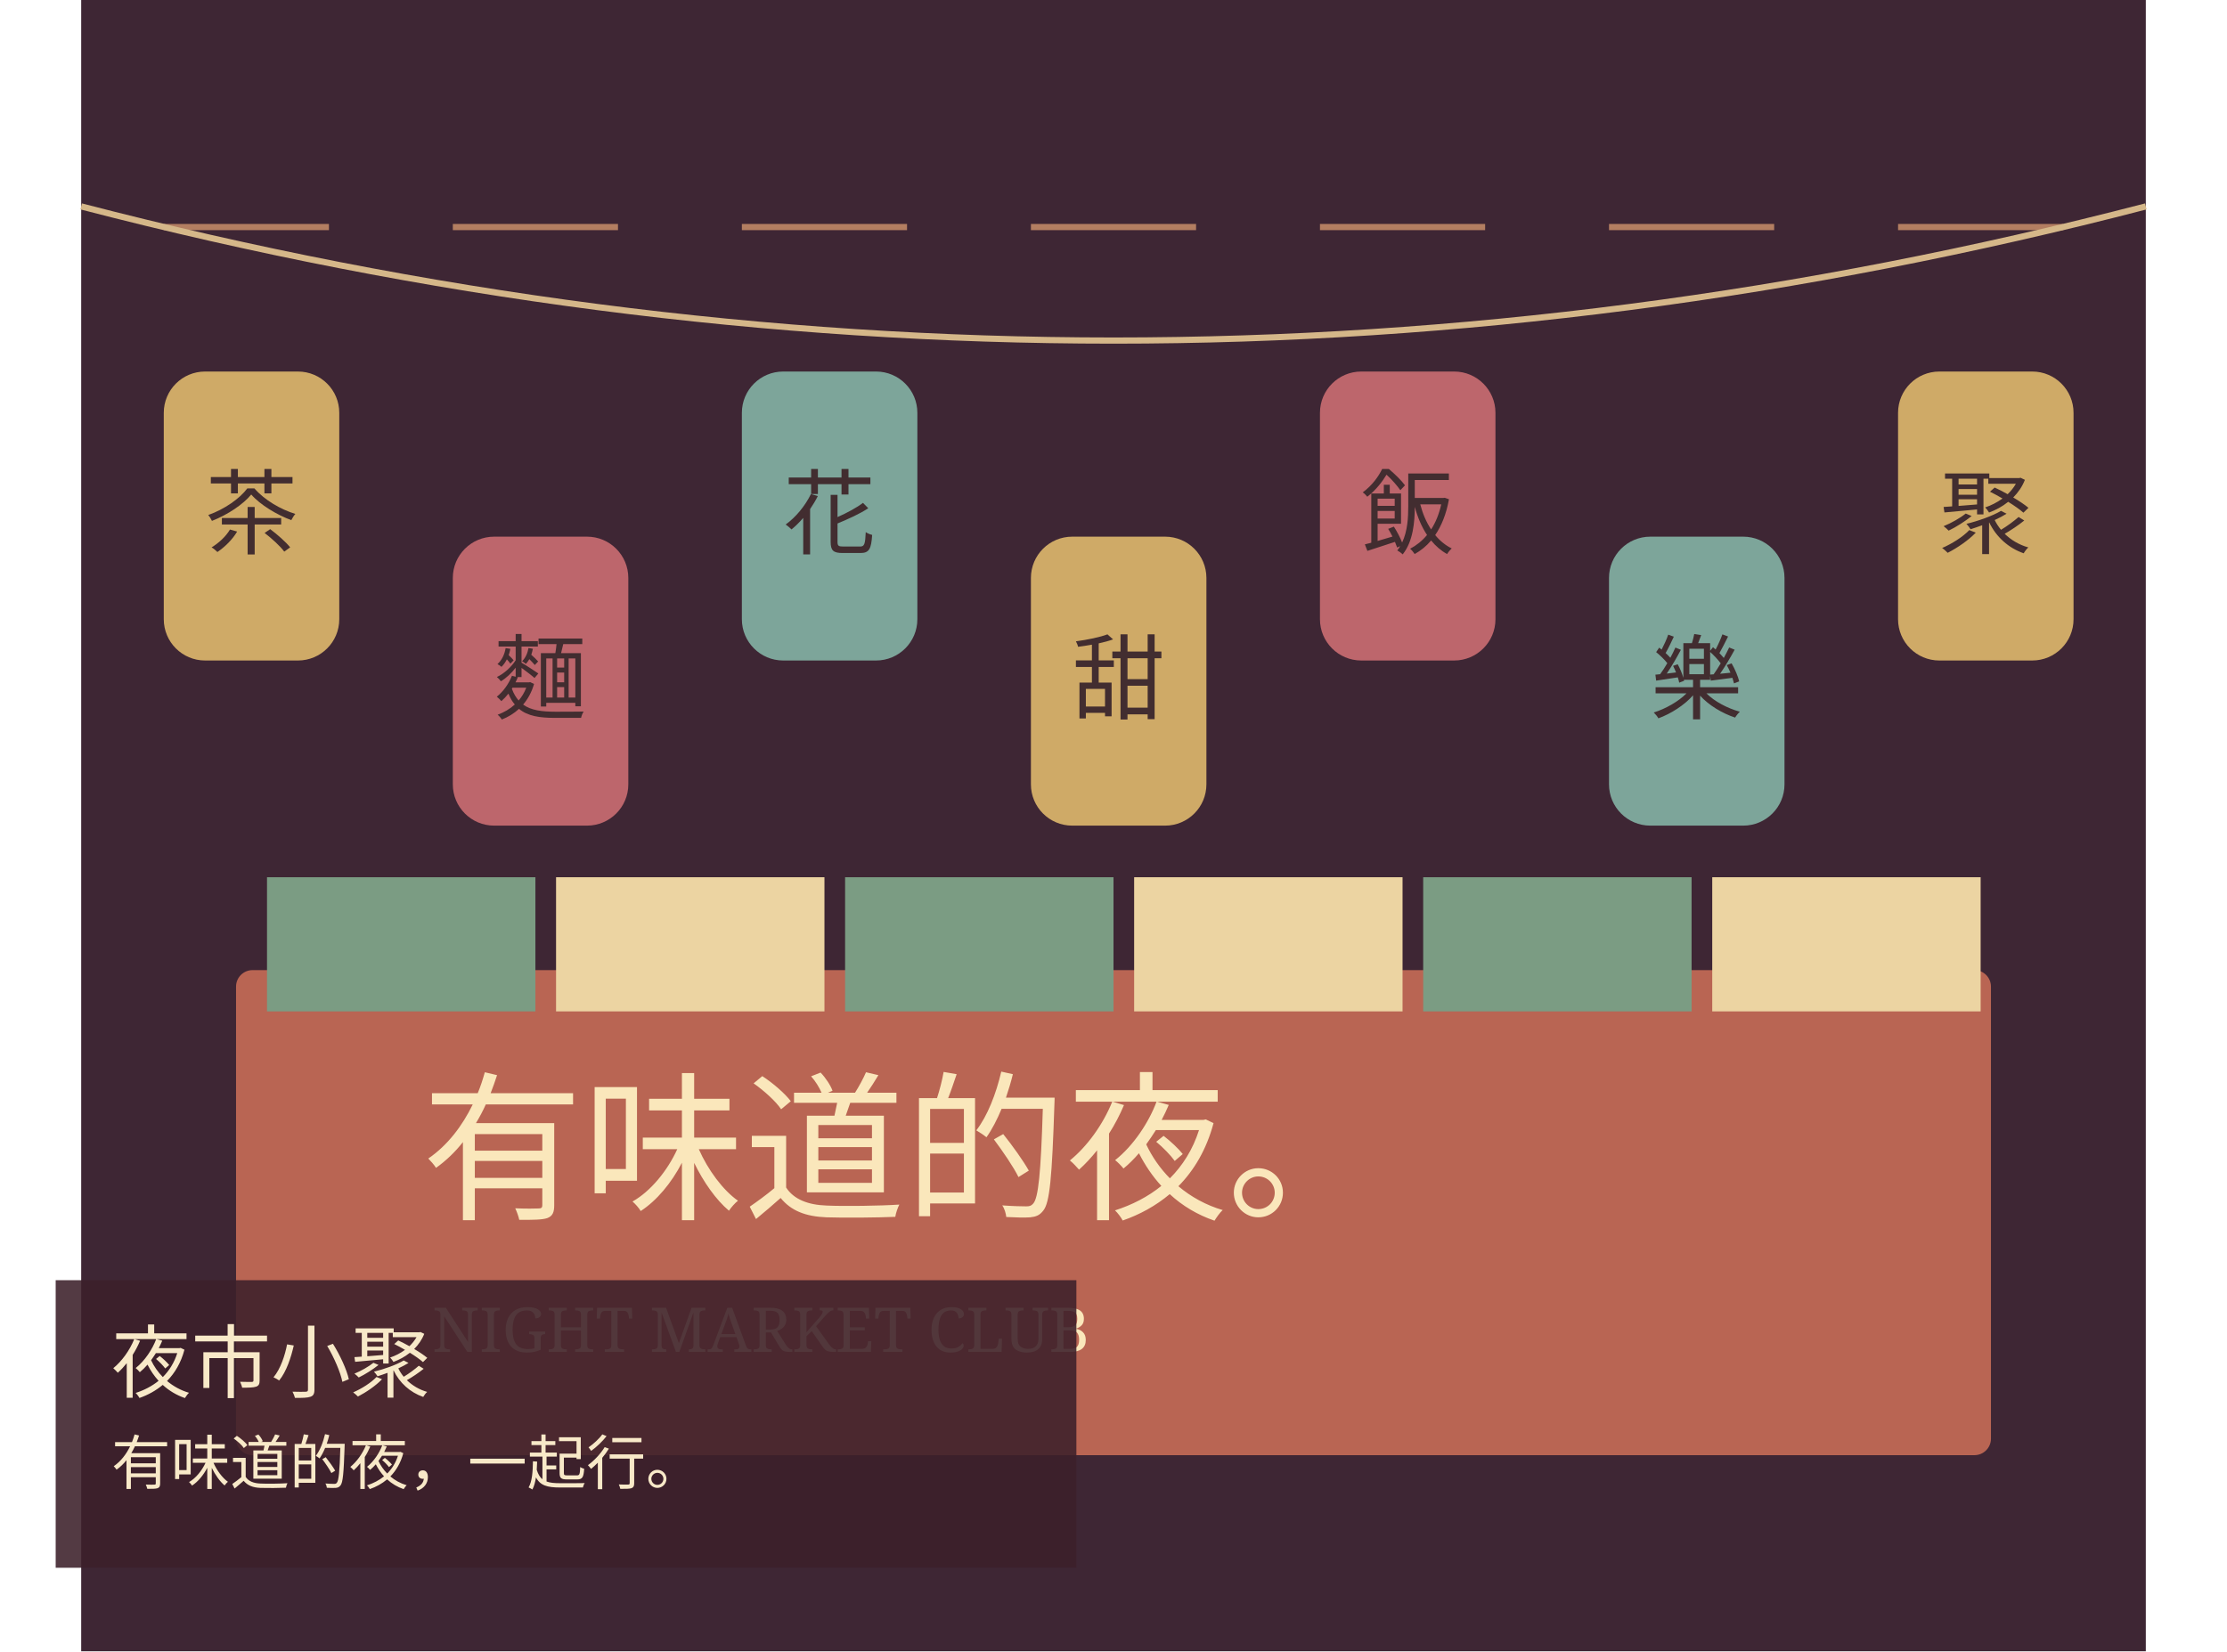
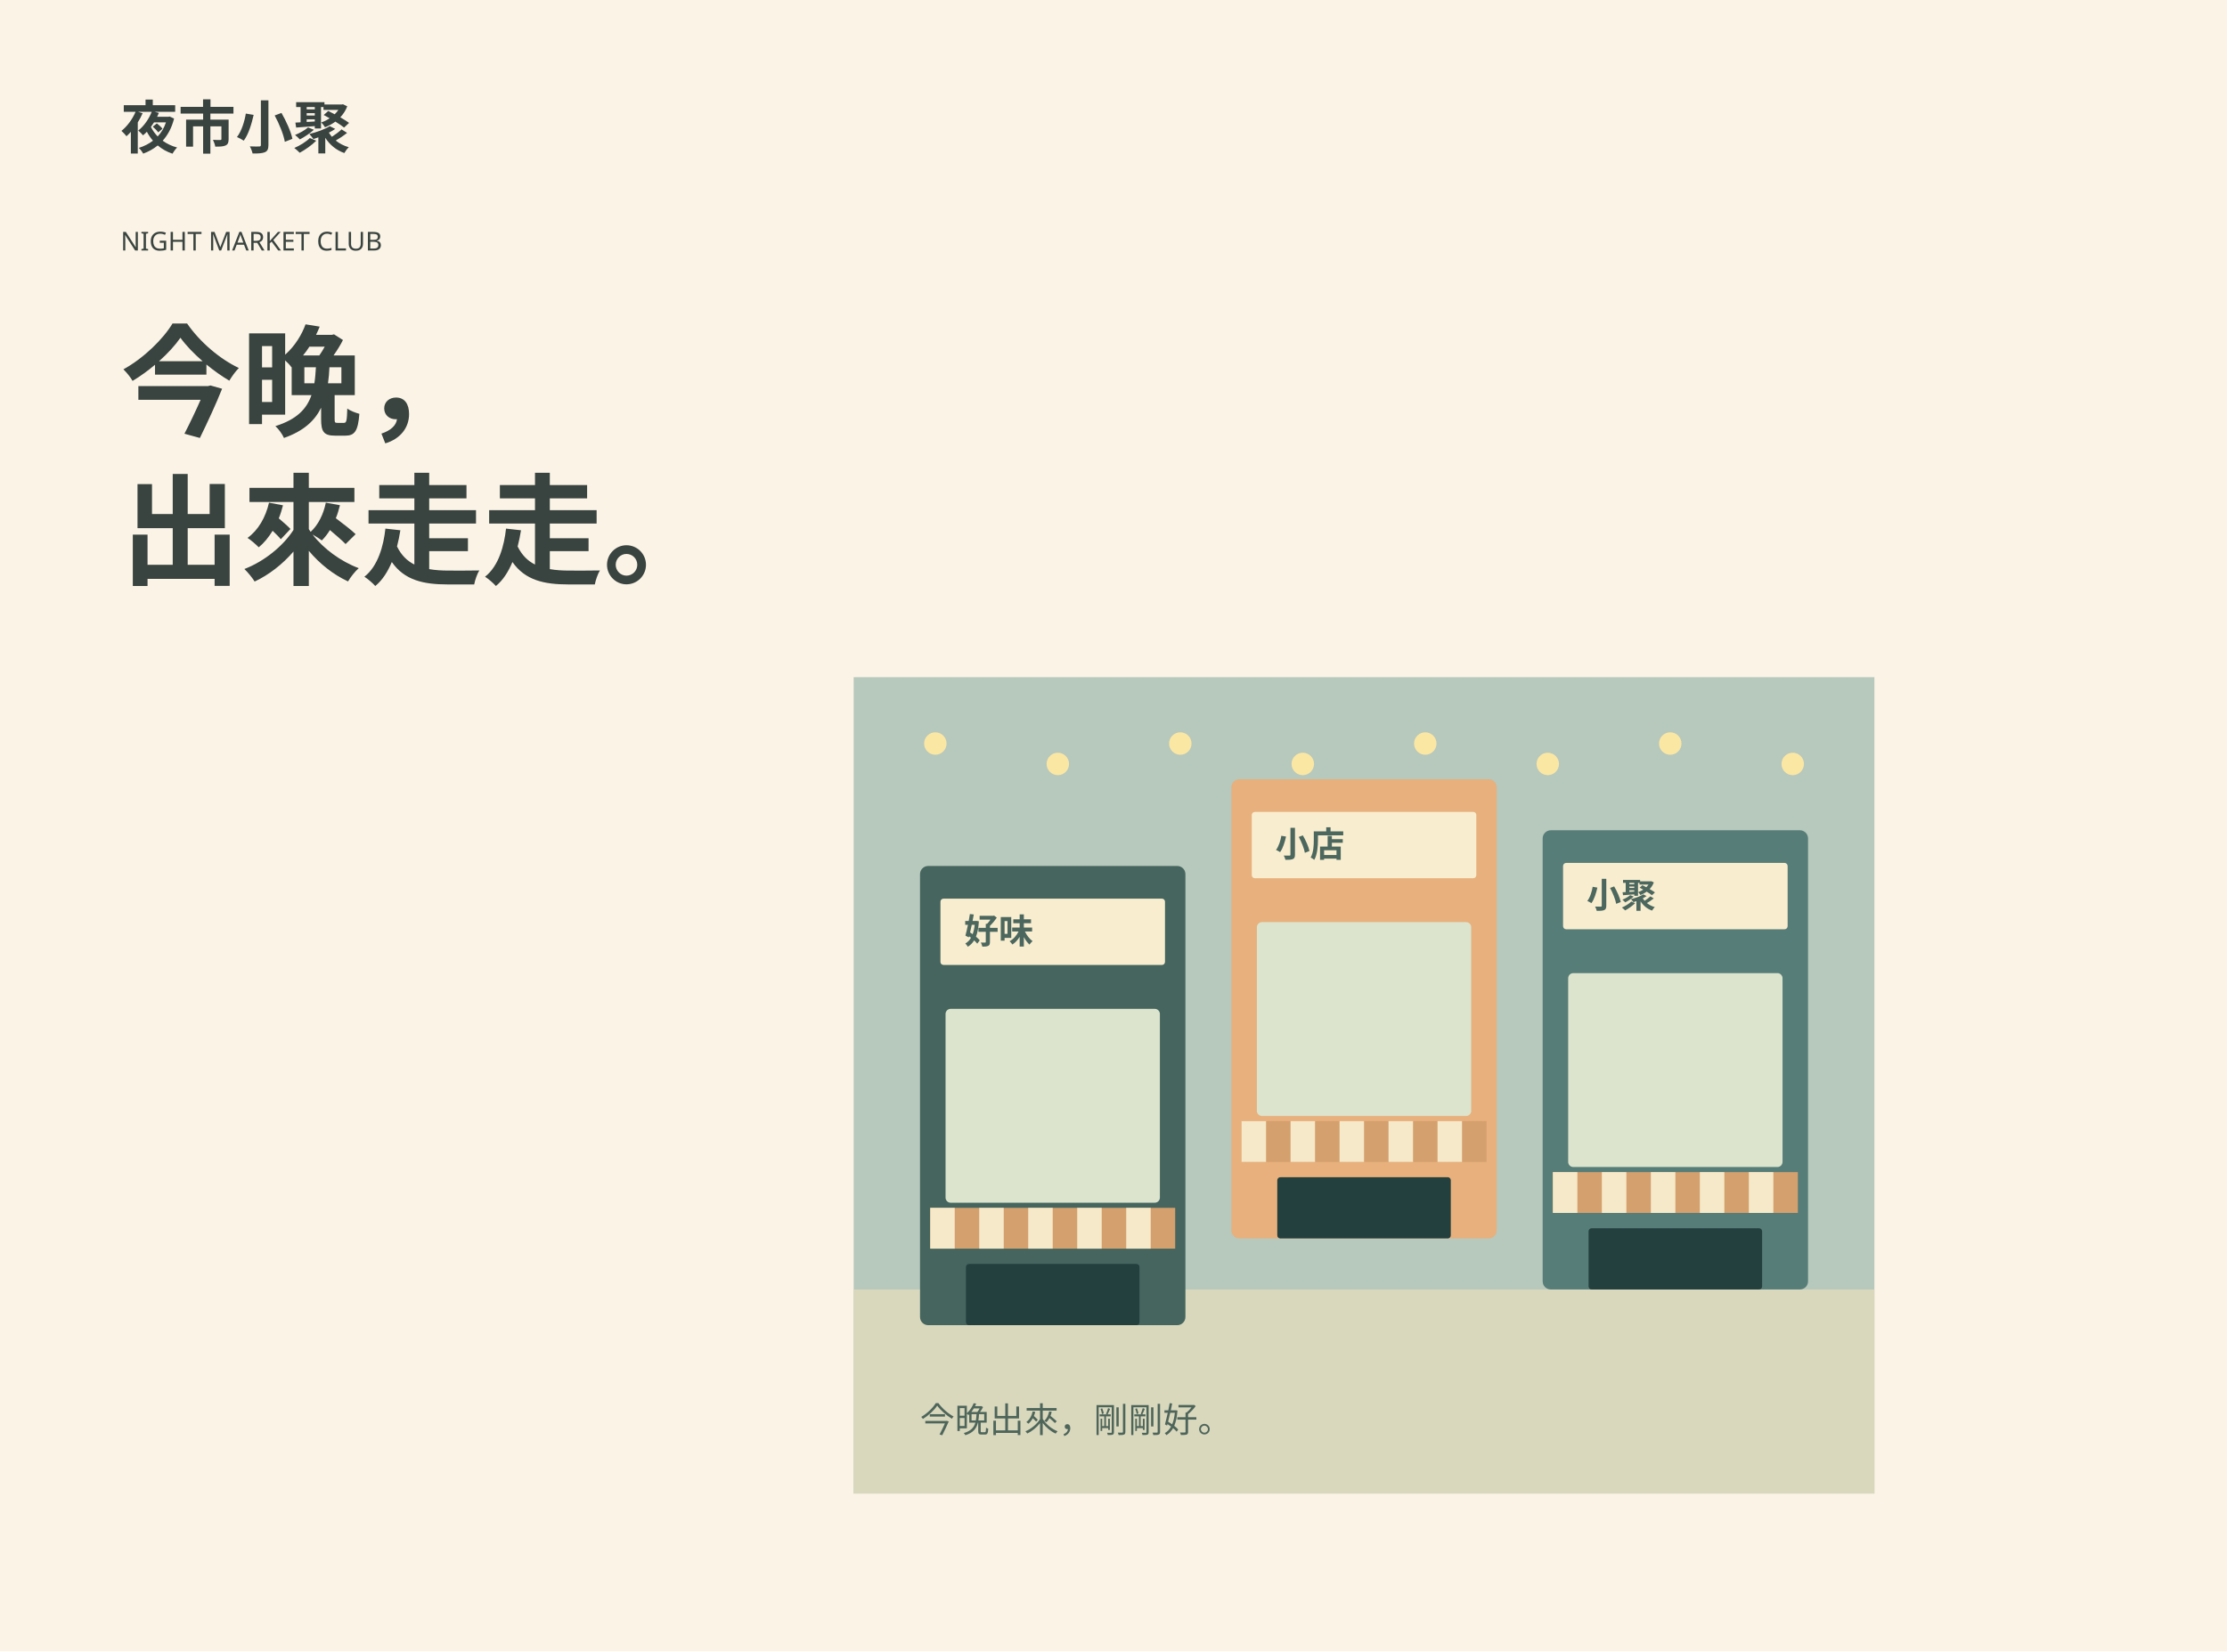
<svg xmlns="http://www.w3.org/2000/svg" viewBox="0 0 1200 890">
-   <svg x="0" y="0" width="1200" height="890" viewBox="0 0 1000 800">
-     <rect x="0" y="0" width="1000" height="800" fill="#3e2634" rx="0" />
-     <path d="M40 110L120 110" stroke="#b37e61" stroke-width="3" />
-     <rect x="40" y="180" width="85" height="140" fill="#cfaa67" rx="20" />
-     <text x="60" y="265" font-family="Noto Serif TC,serif" font-size="45" fill="#422d30">茶</text>
-     <path d="M180 110L260 110" stroke="#b37e61" stroke-width="3" />
-     <rect x="180" y="260" width="85" height="140" fill="#bd666c" rx="20" />
-     <text x="200" y="345" font-family="Noto Serif TC,serif" font-size="45" fill="#422d30">麵</text>
-     <path d="M320 110L400 110" stroke="#b37e61" stroke-width="3" />
-     <rect x="320" y="180" width="85" height="140" fill="#7da59a" rx="20" />
-     <text x="340" y="265" font-family="Noto Serif TC,serif" font-size="45" fill="#422d30">花</text>
-     <path d="M460 110L540 110" stroke="#b37e61" stroke-width="3" />
-     <rect x="460" y="260" width="85" height="140" fill="#cfaa67" rx="20" />
-     <text x="480" y="345" font-family="Noto Serif TC,serif" font-size="45" fill="#422d30">甜</text>
-     <path d="M600 110L680 110" stroke="#b37e61" stroke-width="3" />
-     <rect x="600" y="180" width="85" height="140" fill="#bd666c" rx="20" />
-     <text x="620" y="265" font-family="Noto Serif TC,serif" font-size="45" fill="#422d30">飯</text>
-     <path d="M740 110L820 110" stroke="#b37e61" stroke-width="3" />
-     <rect x="740" y="260" width="85" height="140" fill="#7da59a" rx="20" />
-     <text x="760" y="345" font-family="Noto Serif TC,serif" font-size="45" fill="#422d30">樂</text>
-     <path d="M880 110L960 110" stroke="#b37e61" stroke-width="3" />
-     <rect x="880" y="180" width="85" height="140" fill="#cfaa67" rx="20" />
-     <text x="900" y="265" font-family="Noto Serif TC,serif" font-size="45" fill="#422d30">聚</text>
-     <path d="M0 100Q500 230 1000 100" fill="none" stroke="#d5b789" stroke-width="3" />
-     <rect x="75" y="470" width="850" height="235" fill="#b96553" rx="8" />
-     <rect x="90" y="425" width="130" height="65" fill="#7b9c83" rx="0" />
-     <rect x="230" y="425" width="130" height="65" fill="#ecd4a2" rx="0" />
-     <rect x="370" y="425" width="130" height="65" fill="#7b9c83" rx="0" />
-     <rect x="510" y="425" width="130" height="65" fill="#ecd4a2" rx="0" />
-     <rect x="650" y="425" width="130" height="65" fill="#7b9c83" rx="0" />
-     <rect x="790" y="425" width="130" height="65" fill="#ecd4a2" rx="0" />
-     <text x="165" y="585" font-family="Noto Serif TC,serif" font-size="78" fill="#fae7bb">有味道的夜。</text>
-     <text x="170" y="655" font-family="Noto Serif TC,serif" font-size="30" fill="#fae7bb">NIGHT MARKET CLUB</text>
+   <rect x="0" y="0" width="1200" height="890" fill="#faf3e6" rx="0" />
+   <text x="65" y="80" font-family="Noto Sans TC,Microsoft JhengHei,sans-serif" font-size="31" fill="#39433f" font-weight="600">夜市小聚</text>
+   <text x="65" y="135" font-family="Noto Sans TC,Microsoft JhengHei,sans-serif" font-size="14" fill="#39433f">NIGHT MARKET CLUB</text>
+   <text x="65" y="230" font-family="Noto Sans TC,Microsoft JhengHei,sans-serif" font-size="65" fill="#39433f" font-weight="600">今晚，</text>
+   <text x="65" y="310" font-family="Noto Sans TC,Microsoft JhengHei,sans-serif" font-size="65" fill="#39433f" font-weight="600">出來走走。</text>
+   <svg x="320" y="365" width="830" height="440" viewBox="0 0 1000 800">
+     <rect x="0" y="0" width="1000" height="800" fill="#b7c8bc" rx="0" />
+     <rect x="0" y="600" width="1000" height="200" fill="#d9d8bd" rx="0" />
+     <rect x="65" y="185" width="260" height="450" fill="#45655e" rx="8" />
+     <rect x="85" y="217" width="220" height="65" fill="#f8edcf" rx="3" />
+     <text x="108" y="261" font-family="Noto Sans TC,Microsoft JhengHei,sans-serif" font-size="34" fill="#4c675e" font-weight="600">好味</text>
+     <rect x="90" y="325" width="210" height="190" fill="#dce4cd" rx="5" />
+     <rect x="75" y="520" width="240" height="40" fill="#d4a06e" rx="0" />
+     <rect x="75" y="520" width="24" height="40" fill="#f6e9c9" rx="0" />
+     <rect x="123" y="520" width="24" height="40" fill="#f6e9c9" rx="0" />
+     <rect x="171" y="520" width="24" height="40" fill="#f6e9c9" rx="0" />
+     <rect x="219" y="520" width="24" height="40" fill="#f6e9c9" rx="0" />
+     <rect x="267" y="520" width="24" height="40" fill="#f6e9c9" rx="0" />
+     <rect x="110" y="575" width="170" height="60" fill="#233f3e" rx="3" />
+     <rect x="370" y="100" width="260" height="450" fill="#e7b07c" rx="8" />
+     <rect x="390" y="132" width="220" height="65" fill="#f8edcf" rx="3" />
+     <text x="413" y="176" font-family="Noto Sans TC,Microsoft JhengHei,sans-serif" font-size="34" fill="#4c675e" font-weight="600">小店</text>
+     <rect x="395" y="240" width="210" height="190" fill="#dce4cd" rx="5" />
+     <rect x="380" y="435" width="240" height="40" fill="#d4a06e" rx="0" />
+     <rect x="380" y="435" width="24" height="40" fill="#f6e9c9" rx="0" />
+     <rect x="428" y="435" width="24" height="40" fill="#f6e9c9" rx="0" />
+     <rect x="476" y="435" width="24" height="40" fill="#f6e9c9" rx="0" />
+     <rect x="524" y="435" width="24" height="40" fill="#f6e9c9" rx="0" />
+     <rect x="572" y="435" width="24" height="40" fill="#f6e9c9" rx="0" />
+     <rect x="415" y="490" width="170" height="60" fill="#233f3e" rx="3" />
+     <rect x="675" y="150" width="260" height="450" fill="#577d78" rx="8" />
+     <rect x="695" y="182" width="220" height="65" fill="#f8edcf" rx="3" />
+     <text x="718" y="226" font-family="Noto Sans TC,Microsoft JhengHei,sans-serif" font-size="34" fill="#4c675e" font-weight="600">小聚</text>
+     <rect x="700" y="290" width="210" height="190" fill="#dce4cd" rx="5" />
+     <rect x="685" y="485" width="240" height="40" fill="#d4a06e" rx="0" />
+     <rect x="685" y="485" width="24" height="40" fill="#f6e9c9" rx="0" />
+     <rect x="733" y="485" width="24" height="40" fill="#f6e9c9" rx="0" />
+     <rect x="781" y="485" width="24" height="40" fill="#f6e9c9" rx="0" />
+     <rect x="829" y="485" width="24" height="40" fill="#f6e9c9" rx="0" />
+     <rect x="877" y="485" width="24" height="40" fill="#f6e9c9" rx="0" />
+     <rect x="720" y="540" width="170" height="60" fill="#233f3e" rx="3" />
+     <circle cx="80" cy="65" r="11" fill="#fbe7a4" />
+     <circle cx="200" cy="85" r="11" fill="#fbe7a4" />
+     <circle cx="320" cy="65" r="11" fill="#fbe7a4" />
+     <circle cx="440" cy="85" r="11" fill="#fbe7a4" />
+     <circle cx="560" cy="65" r="11" fill="#fbe7a4" />
+     <circle cx="680" cy="85" r="11" fill="#fbe7a4" />
+     <circle cx="800" cy="65" r="11" fill="#fbe7a4" />
+     <circle cx="920" cy="85" r="11" fill="#fbe7a4" />
+     <text x="65" y="740" font-family="Noto Sans TC,Microsoft JhengHei,sans-serif" font-size="34" fill="#4e655a">今晚出來，剛剛好。</text>
  </svg>
-   <rect x="30" y="690" width="550" height="155" fill="#3c202b" rx="0" fill-opacity=".88" />
-   <text x="60" y="750" font-family="Noto Serif TC,serif" font-size="43" fill="#f8e9c8">夜市小聚</text>
-   <text x="60" y="800" font-family="Noto Serif TC,serif" font-size="32" fill="#f8e9c8">有味道的夜，一起行。</text>
</svg>
